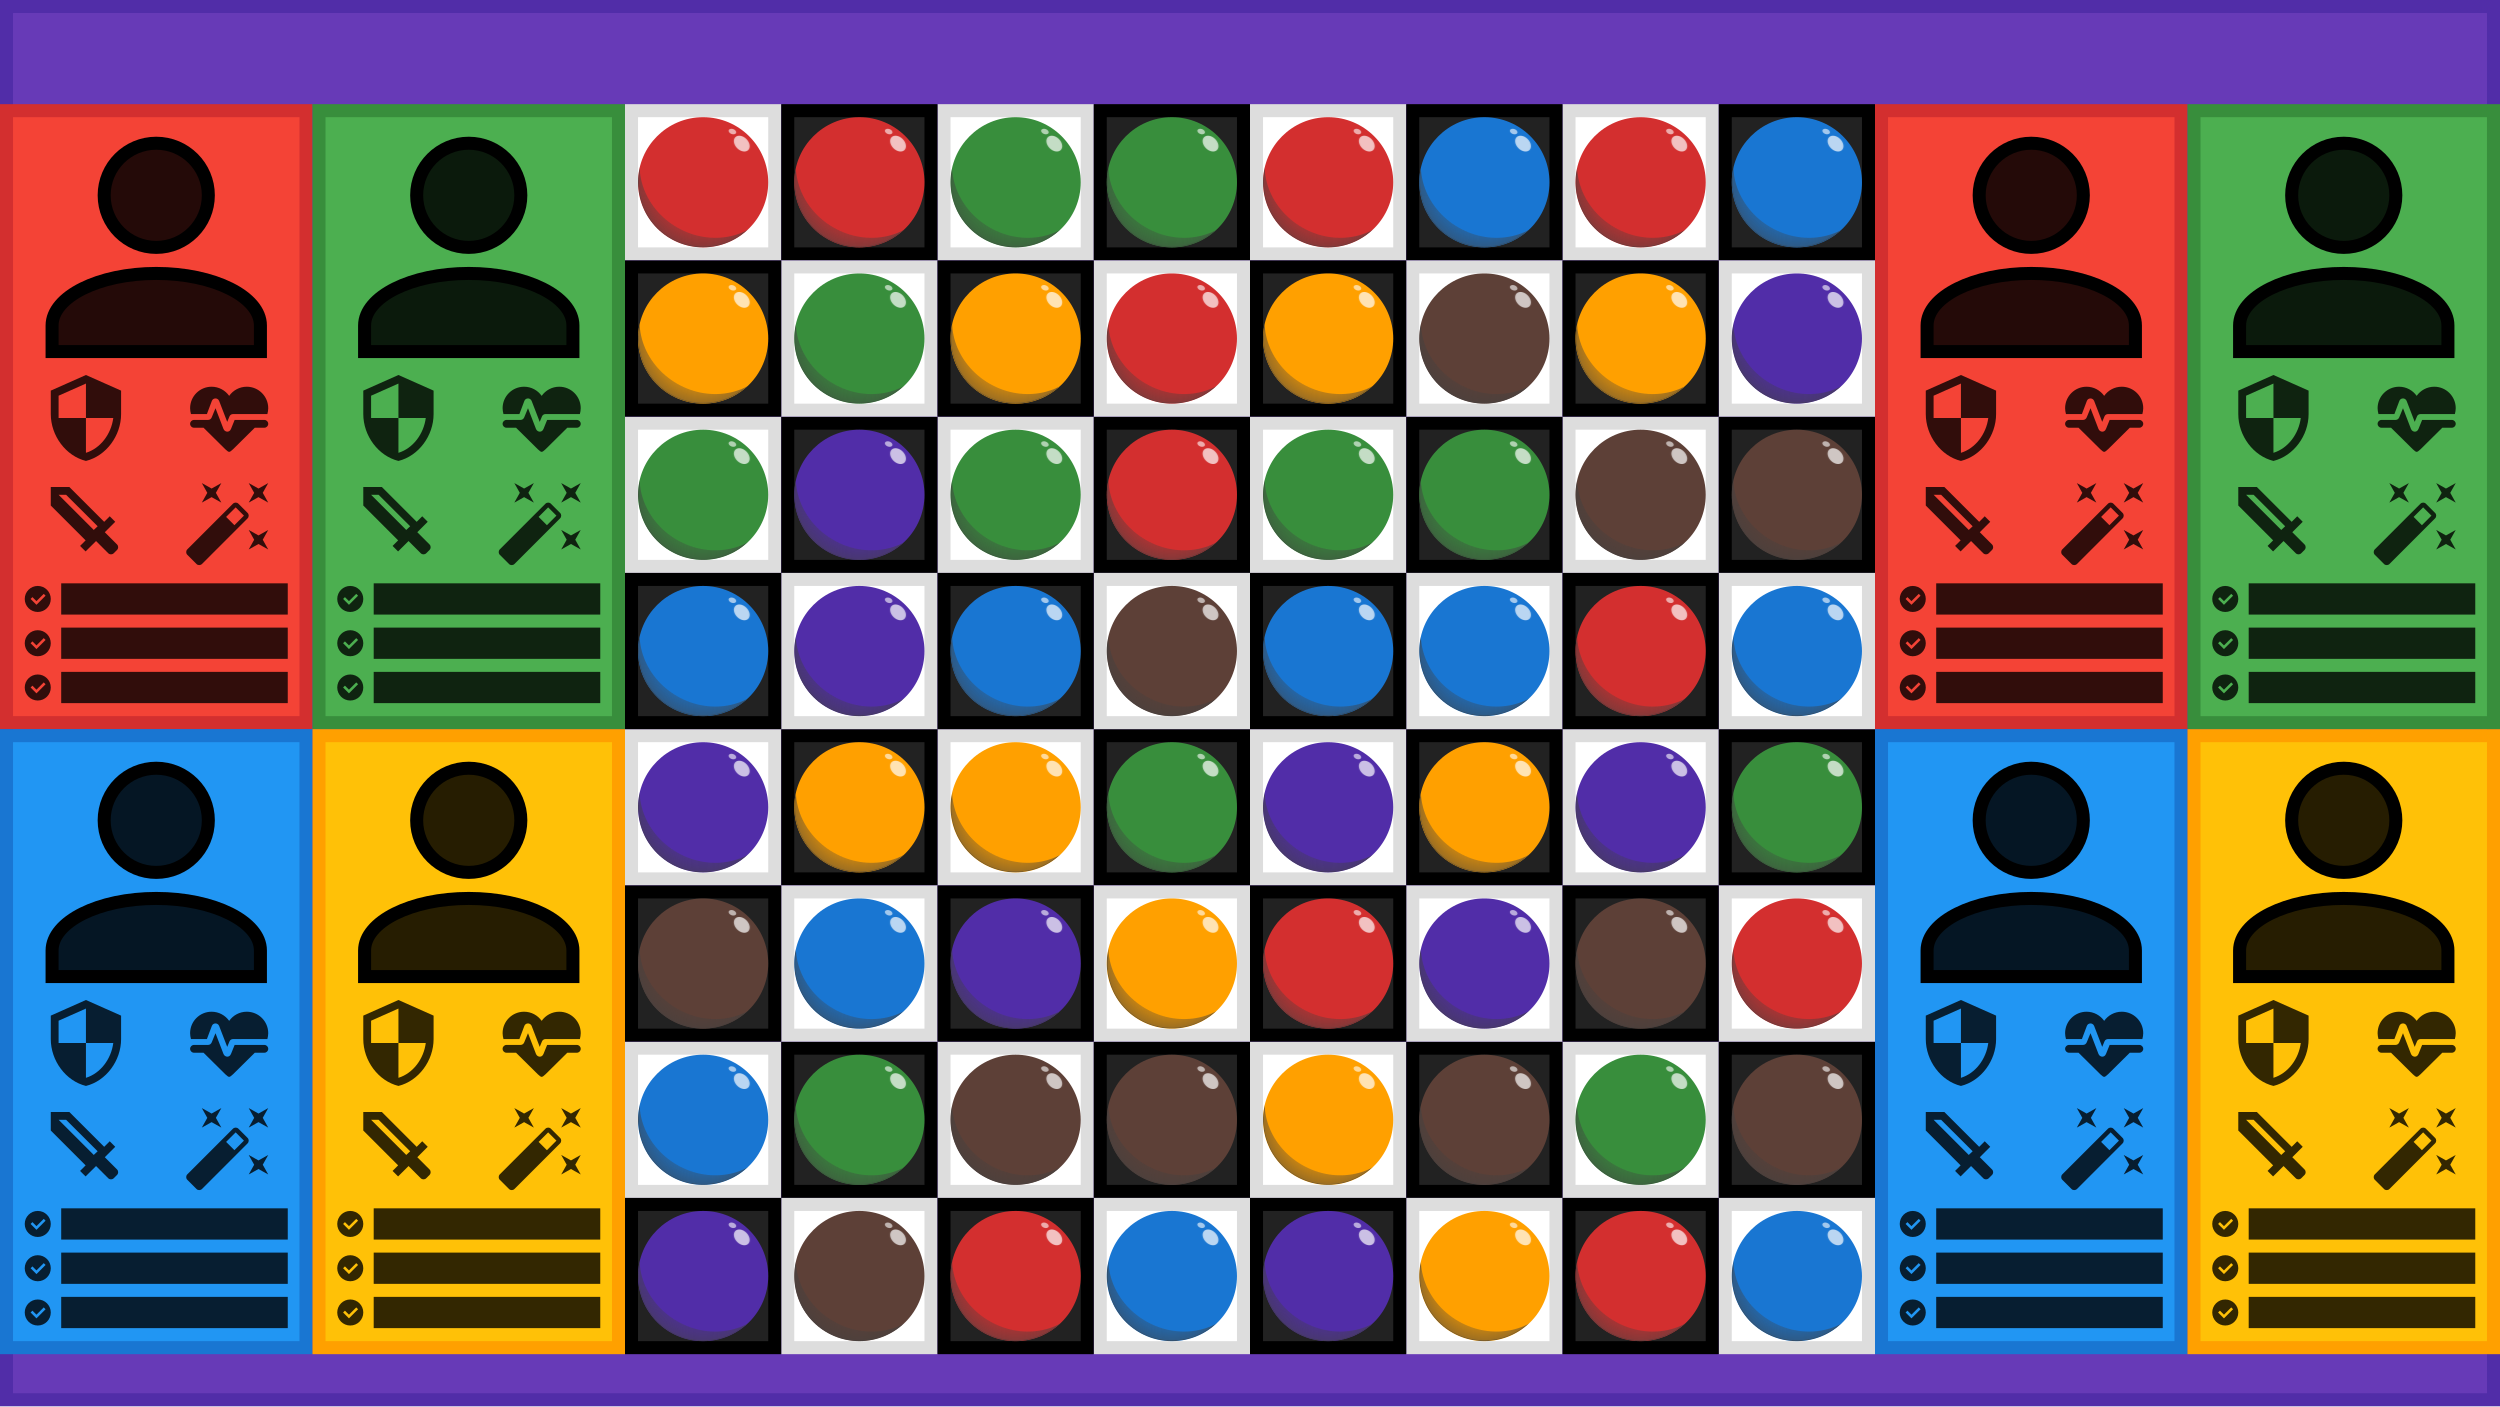
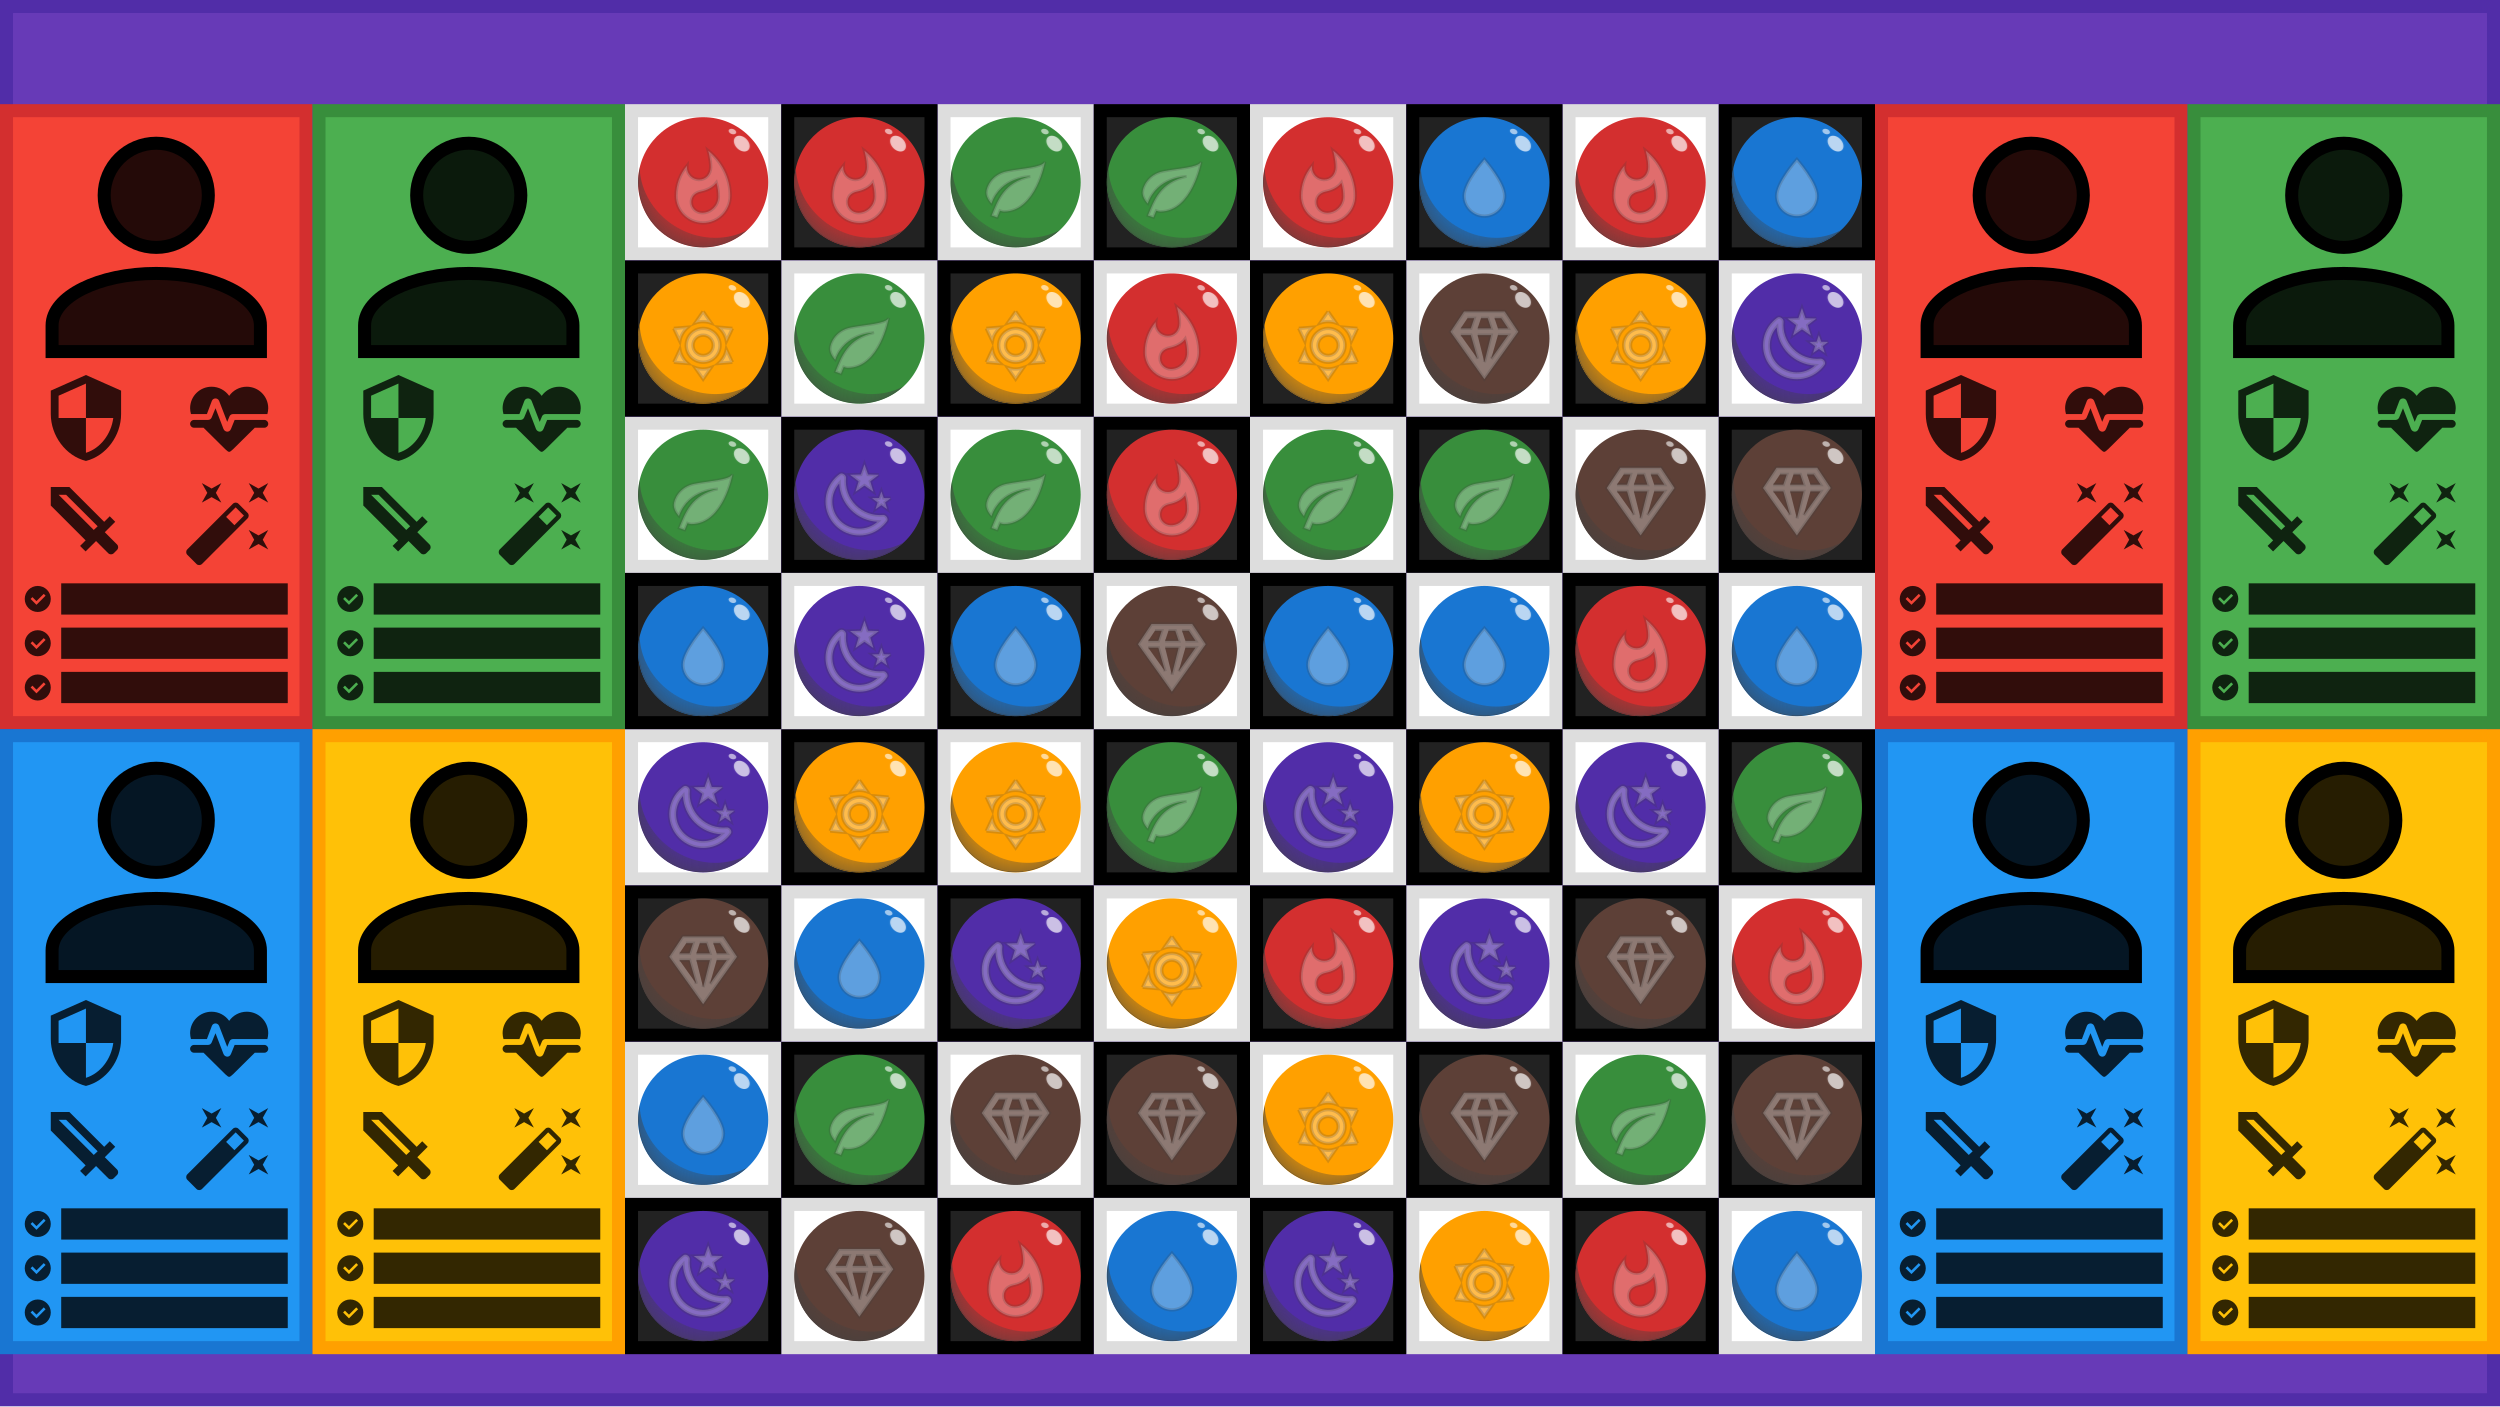
<svg xmlns="http://www.w3.org/2000/svg" xmlns:xlink="http://www.w3.org/1999/xlink" viewBox="0 0 1920 1080" width="1920" height="1080">
  <defs>
    <g id="bulletpoint" transform="translate(12,0)">
      <path fill="rgba(0,0,0,0.8)" stroke="none" d="M12,2A10,10 0 0,1 22,12A10,10 0 0,1 12,22A10,10 0 0,1 2,12A10,10 0 0,1 12,2M11,16.5L18,9.5L16.59,8.09L11,13.67L7.91,10.59L6.5,12L11,16.5Z" />
      <rect fill="rgba(0,0,0,0.8)" stroke="none" x="30" y="0" width="174" height="24" />
    </g>
    <g id="unit">
      <rect width="230" height="470" stroke-width="10" fill="inherit" stroke="inherit" />
      <path fill="rgba(0,0,0,0.85)" stroke="#000" transform="translate(-5, -15) scale(10)" d="M12,4A4,4 0 0,1 16,8A4,4 0 0,1 12,12A4,4 0 0,1 8,8A4,4 0 0,1 12,4M12,14C16.42,14 20,15.79 20,18V20H4V18C4,15.79 7.58,14 12,14Z" />
      <path fill="rgba(0,0,0,0.8)" stroke="none" transform="translate(25,200) scale(3)" d="M12,12H19C18.47,16.11 15.72,19.78 12,20.92V12H5V6.3L12,3.19M12,1L3,5V11C3,16.55 6.84,21.73 12,23C17.16,21.73 21,16.55 21,11V5L12,1Z" />
      <path fill="rgba(0,0,0,0.8)" stroke="none" transform="translate(135,200) scale(3)" d="M7.5,4A5.5,5.5 0 0,0 2,9.5C2,10 2.09,10.5 2.22,11H6.3L7.57,7.63C7.87,6.83 9.05,6.75 9.43,7.63L11.5,13L12.09,11.58C12.22,11.25 12.57,11 13,11H21.78C21.91,10.5 22,10 22,9.5A5.5,5.5 0 0,0 16.5,4C14.64,4 13,4.93 12,6.34C11,4.93 9.36,4 7.5,4V4M3,12.5A1,1 0 0,0 2,13.5A1,1 0 0,0 3,14.5H5.44L11,20C12,20.9 12,20.9 13,20L18.56,14.5H21A1,1 0 0,0 22,13.5A1,1 0 0,0 21,12.5H13.4L12.47,14.8C12.07,15.81 10.92,15.67 10.55,14.83L8.5,9.5L7.54,11.83C7.39,12.21 7.05,12.5 6.6,12.5H3Z" />
      <path fill="rgba(0,0,0,0.8)" stroke="none" transform="translate(25,280) scale(3)" d="M6.92,5H5L14,14L15,13.06M19.96,19.12L19.12,19.96C18.73,20.35 18.1,20.35 17.71,19.96L14.59,16.84L11.91,19.5L10.5,18.09L11.92,16.67L3,7.75V3H7.75L16.67,11.92L18.09,10.5L19.5,11.91L16.83,14.58L19.95,17.7C20.35,18.1 20.35,18.73 19.96,19.12Z" />
      <path fill="rgba(0,0,0,0.8)" stroke="none" transform="translate(135,280) scale(3)" d="M7.5,5.6L5,7L6.4,4.5L5,2L7.5,3.4L10,2L8.6,4.5L10,7L7.5,5.6M19.5,15.4L22,14L20.6,16.5L22,19L19.5,17.6L17,19L18.4,16.5L17,14L19.5,15.4M22,2L20.6,4.5L22,7L19.5,5.6L17,7L18.4,4.5L17,2L19.5,3.4L22,2M13.34,12.78L15.78,10.34L13.66,8.22L11.22,10.66L13.34,12.78M14.37,7.29L16.71,9.63C17.1,10 17.1,10.65 16.71,11.04L5.04,22.71C4.65,23.1 4,23.1 3.63,22.71L1.29,20.37C0.9,20 0.9,19.35 1.29,18.96L12.96,7.29C13.35,6.9 14,6.9 14.37,7.29Z" />
      <use xlink:href="#bulletpoint" transform="translate(0,363)" />
      <use xlink:href="#bulletpoint" transform="translate(0,397)" />
      <use xlink:href="#bulletpoint" transform="translate(0,431)" />
    </g>
    <g id="units">
      <use xlink:href="#unit" fill="#F44336" stroke="#D32F2F" x="5" y="5" />
      <use xlink:href="#unit" fill="#4CAF50" stroke="#388E3C" x="245" y="5" />
      <use xlink:href="#unit" fill="#2196F3" stroke="#1976D2" x="5" y="485" />
      <use xlink:href="#unit" fill="#FFC107" stroke="#FFA000" x="245" y="485" />
    </g>
    <rect id="sq" fill="#FFF" stroke="#DDD" stroke-width="10" width="110" height="110" />
    <rect id="sq-alt" fill="#222" stroke="#000" stroke-width="10" width="110" height="110" />
    <g id="row" transform="translate(5,5)">
      <use xlink:href="#sq" x="0" />
      <use xlink:href="#sq" x="240" />
      <use xlink:href="#sq" x="480" />
      <use xlink:href="#sq" x="720" />
      <use xlink:href="#sq-alt" x="120" />
      <use xlink:href="#sq-alt" x="360" />
      <use xlink:href="#sq-alt" x="600" />
      <use xlink:href="#sq-alt" x="840" />
    </g>
    <g id="row-alt">
      <use xlink:href="#row" transform="scale(-1,1) translate(-960,0)" />
    </g>
-     <radialGradient id="MyGradient" rx="35" ry="20">
+     <radialGradient id="orb-gradient" rx="35" ry="20">
      <stop offset="0" stop-color="rgba(64,64,64,0.0)" />
      <stop offset="0.5" stop-color="rgba(64,64,64,0.0)" />
      <stop offset="0.98" stop-color="rgba(64,64,64,0.5)" />
      <stop offset="1" stop-color="rgba(64,64,64,0.8)" />
    </radialGradient>
    <circle id="orb-circle" r="50" fill="inherit" cx="0" cy="0" />
    <mask id="bottom-glow-mask">
      <rect width="100%" height="100%" fill="#000" />
      <use xlink:href="#orb-circle" fill="#fff" />
      <ellipse cy="-10" rx="55" ry="50" fill="#000" />
    </mask>
    <filter id="blur" x="0" y="0">
      <feGaussianBlur in="SourceGraphic" stdDeviation="0.5" />
    </filter>
    <g id="orb">
      <use xlink:href="#orb-circle" />
-       <ellipse rx="50" ry="50" fill="url(#MyGradient)" mask="url(#bottom-glow-mask)" transform="rotate(30)" />
+       <ellipse rx="50" ry="50" fill="url(#orb-gradient)" mask="url(#bottom-glow-mask)" transform="rotate(30)" />
      <ellipse rx="5" ry="7" fill="rgba(255,255,255,0.7)" transform="rotate(-45) translate(42,0)" filter="url(#blur)" />
      <ellipse rx="2" ry="3" fill="rgba(255,255,255,0.6)" transform="rotate(-60) translate(45,0) rotate(-10)" filter="url(#blur)" />
+     </g>
+     <g id="orb-fire">
+       <use xlink:href="#orb" fill="#D32F2F" />
+       <path fill="rgba(255,255,255,0.3)" stroke="rgba(64,64,64,0.2)" transform="scale(2.6) translate(-12,-10)" d="M11.71,19C9.93,19 8.5,17.59 8.5,15.86C8.5,14.24 9.53,13.1 11.3,12.74C13.07,12.38 14.9,11.53 15.92,10.16C16.31,11.45 16.5,12.81 16.5,14.2C16.5,16.84 14.36,19 11.71,19M13.5,0.67C13.5,0.67 14.24,3.32 14.24,5.47C14.24,7.53 12.89,9.2 10.83,9.2C8.76,9.2 7.2,7.53 7.2,5.47L7.23,5.1C5.21,7.5 4,10.61 4,14A8,8 0 0,0 12,22A8,8 0 0,0 20,14C20,8.6 17.41,3.8 13.5,0.67Z" />
+     </g>
+     <g id="orb-wind">
+       <use xlink:href="#orb" fill="#FFA000" />
+       <path fill="rgba(255,255,255,0.3)" stroke="rgba(64,64,64,0.2)" transform="scale(2.6) translate(-12,-10)" d="M12,7A5,5 0 0,1 17,12A5,5 0 0,1 12,17A5,5 0 0,1 7,12A5,5 0 0,1 12,7M12,9A3,3 0 0,0 9,12A3,3 0 0,0 12,15A3,3 0 0,0 15,12A3,3 0 0,0 12,9M12,2L14.39,5.42C13.65,5.15 12.84,5 12,5C11.16,5 10.35,5.15 9.61,5.42L12,2M3.34,7L7.5,6.65C6.9,7.16 6.36,7.78 5.94,8.5C5.5,9.24 5.25,10 5.11,10.79L3.34,7M3.36,17L5.12,13.23C5.26,14 5.53,14.78 5.95,15.5C6.37,16.24 6.91,16.86 7.5,17.37L3.36,17M20.65,7L18.88,10.79C18.74,10 18.47,9.23 18.05,8.5C17.63,7.78 17.1,7.15 16.5,6.64L20.65,7M20.64,17L16.5,17.36C17.09,16.85 17.62,16.22 18.04,15.5C18.46,14.77 18.73,14 18.87,13.21L20.64,17M12,22L9.59,18.56C10.33,18.83 11.14,19 12,19C12.82,19 13.63,18.83 14.37,18.56L12,22Z" />
+     </g>
+     <g id="orb-nature">
+       <use xlink:href="#orb" fill="#388E3C" />
+       <path fill="rgba(255,255,255,0.3)" stroke="rgba(64,64,64,0.2)" transform="scale(2.25) translate(-12,-10)" d="M17,8C8,10 5.9,16.17 3.82,21.34L5.71,22L6.66,19.7C7.14,19.87 7.64,20 8,20C19,20 22,3 22,3C21,5 14,5.25 9,6.25C4,7.25 2,11.5 2,13.5C2,15.5 3.75,17.25 3.75,17.25C7,8 17,8 17,8Z" />
+     </g>
+     <g id="orb-water">
+       <use xlink:href="#orb" fill="#1976D2" />
+       <path fill="rgba(255,255,255,0.3)" stroke="rgba(64,64,64,0.2)" transform="scale(2.6) translate(-12,-10)" d="M12,20A6,6 0 0,1 6,14C6,10 12,3.25 12,3.25C12,3.25 18,10 18,14A6,6 0 0,1 12,20Z" />
+     </g>
+     <g id="orb-arcane">
+       <use xlink:href="#orb" fill="#512DA8" />
+       <path fill="rgba(255,255,255,0.3)" stroke="rgba(64,64,64,0.2)" transform="scale(2.6) translate(-12,-10)" d="M17.75,4.09L15.22,6.03L16.13,9.09L13.5,7.28L10.87,9.09L11.78,6.03L9.25,4.09L12.44,4L13.5,1L14.56,4L17.75,4.09M21.25,11L19.61,12.25L20.2,14.23L18.5,13.06L16.8,14.23L17.39,12.25L15.75,11L17.81,10.95L18.5,9L19.19,10.95L21.25,11M18.97,15.95C19.8,15.87 20.69,17.05 20.16,17.8C19.84,18.25 19.5,18.67 19.08,19.07C15.17,23 8.84,23 4.94,19.07C1.03,15.17 1.03,8.83 4.94,4.93C5.34,4.53 5.76,4.17 6.21,3.85C6.96,3.32 8.14,4.21 8.06,5.04C7.79,7.9 8.75,10.87 10.95,13.06C13.14,15.26 16.1,16.22 18.97,15.95M17.33,17.97C14.5,17.81 11.7,16.64 9.53,14.5C7.36,12.31 6.2,9.5 6.04,6.68C3.23,9.82 3.34,14.64 6.35,17.66C9.37,20.67 14.19,20.78 17.33,17.97Z" />
+     </g>
+     <g id="orb-stone">
+       <use xlink:href="#orb" fill="#5D4037" />
+       <path fill="rgba(255,255,255,0.3)" stroke="rgba(64,64,64,0.2)" transform="scale(2.6) translate(-12,-10)" d="M16,9H19L14,16M10,9H14L12,17M5,9H8L10,16M15,4H17L19,7H16M11,4H13L14,7H10M7,4H9L8,7H5M6,2L2,8L12,22L22,8L18,2H6Z" />
    </g>
  </defs>
  <rect fill="#673AB7" stroke="#512DA8" stroke-width="10" width="1910" height="1070" x="5" y="5" />
  <g transform="translate(0,80)">
    <g transform="translate(480,0)">
      <use xlink:href="#row" />
      <use xlink:href="#row" transform="translate(0,240)" />
      <use xlink:href="#row" transform="translate(0,480)" />
      <use xlink:href="#row" transform="translate(0,720)" />
      <use xlink:href="#row-alt" transform="translate(0,120)" />
      <use xlink:href="#row-alt" transform="translate(0,360)" />
      <use xlink:href="#row-alt" transform="translate(0,600)" />
      <use xlink:href="#row-alt" transform="translate(0,840)" />
-       <use xlink:href="#orb" x="60" y="60" fill="#D32F2F" />
-       <use xlink:href="#orb" x="60" y="180" fill="#FFA000" />
-       <use xlink:href="#orb" x="60" y="300" fill="#388E3C" />
-       <use xlink:href="#orb" x="60" y="420" fill="#1976D2" />
-       <use xlink:href="#orb" x="60" y="540" fill="#512DA8" />
-       <use xlink:href="#orb" x="60" y="660" fill="#5D4037" />
-       <use xlink:href="#orb" x="60" y="780" fill="#1976D2" />
-       <use xlink:href="#orb" x="60" y="900" fill="#512DA8" />
-       <use xlink:href="#orb" x="180" y="60" fill="#D32F2F" />
-       <use xlink:href="#orb" x="180" y="180" fill="#388E3C" />
-       <use xlink:href="#orb" x="180" y="300" fill="#512DA8" />
-       <use xlink:href="#orb" x="180" y="420" fill="#512DA8" />
-       <use xlink:href="#orb" x="180" y="540" fill="#FFA000" />
-       <use xlink:href="#orb" x="180" y="660" fill="#1976D2" />
-       <use xlink:href="#orb" x="180" y="780" fill="#388E3C" />
-       <use xlink:href="#orb" x="180" y="900" fill="#5D4037" />
-       <use xlink:href="#orb" x="300" y="60" fill="#388E3C" />
-       <use xlink:href="#orb" x="300" y="180" fill="#FFA000" />
-       <use xlink:href="#orb" x="300" y="300" fill="#388E3C" />
-       <use xlink:href="#orb" x="300" y="420" fill="#1976D2" />
-       <use xlink:href="#orb" x="300" y="540" fill="#FFA000" />
-       <use xlink:href="#orb" x="300" y="660" fill="#512DA8" />
-       <use xlink:href="#orb" x="300" y="780" fill="#5D4037" />
-       <use xlink:href="#orb" x="300" y="900" fill="#D32F2F" />
-       <use xlink:href="#orb" x="420" y="60" fill="#388E3C" />
-       <use xlink:href="#orb" x="420" y="180" fill="#D32F2F" />
-       <use xlink:href="#orb" x="420" y="300" fill="#D32F2F" />
-       <use xlink:href="#orb" x="420" y="420" fill="#5D4037" />
-       <use xlink:href="#orb" x="420" y="540" fill="#388E3C" />
-       <use xlink:href="#orb" x="420" y="660" fill="#FFA000" />
-       <use xlink:href="#orb" x="420" y="780" fill="#5D4037" />
-       <use xlink:href="#orb" x="420" y="900" fill="#1976D2" />
-       <use xlink:href="#orb" x="540" y="60" fill="#D32F2F" />
-       <use xlink:href="#orb" x="540" y="180" fill="#FFA000" />
-       <use xlink:href="#orb" x="540" y="300" fill="#388E3C" />
-       <use xlink:href="#orb" x="540" y="420" fill="#1976D2" />
-       <use xlink:href="#orb" x="540" y="540" fill="#512DA8" />
-       <use xlink:href="#orb" x="540" y="660" fill="#D32F2F" />
-       <use xlink:href="#orb" x="540" y="780" fill="#FFA000" />
-       <use xlink:href="#orb" x="540" y="900" fill="#512DA8" />
-       <use xlink:href="#orb" x="660" y="60" fill="#1976D2" />
-       <use xlink:href="#orb" x="660" y="180" fill="#5D4037" />
-       <use xlink:href="#orb" x="660" y="300" fill="#388E3C" />
-       <use xlink:href="#orb" x="660" y="420" fill="#1976D2" />
-       <use xlink:href="#orb" x="660" y="540" fill="#FFA000" />
-       <use xlink:href="#orb" x="660" y="660" fill="#512DA8" />
-       <use xlink:href="#orb" x="660" y="780" fill="#5D4037" />
-       <use xlink:href="#orb" x="660" y="900" fill="#FFA000" />
-       <use xlink:href="#orb" x="780" y="60" fill="#D32F2F" />
-       <use xlink:href="#orb" x="780" y="180" fill="#FFA000" />
-       <use xlink:href="#orb" x="780" y="300" fill="#5D4037" />
-       <use xlink:href="#orb" x="780" y="420" fill="#D32F2F" />
-       <use xlink:href="#orb" x="780" y="540" fill="#512DA8" />
-       <use xlink:href="#orb" x="780" y="660" fill="#5D4037" />
-       <use xlink:href="#orb" x="780" y="780" fill="#388E3C" />
-       <use xlink:href="#orb" x="780" y="900" fill="#D32F2F" />
-       <use xlink:href="#orb" x="900" y="60" fill="#1976D2" />
-       <use xlink:href="#orb" x="900" y="180" fill="#512DA8" />
-       <use xlink:href="#orb" x="900" y="300" fill="#5D4037" />
-       <use xlink:href="#orb" x="900" y="420" fill="#1976D2" />
-       <use xlink:href="#orb" x="900" y="540" fill="#388E3C" />
-       <use xlink:href="#orb" x="900" y="660" fill="#D32F2F" />
-       <use xlink:href="#orb" x="900" y="780" fill="#5D4037" />
-       <use xlink:href="#orb" x="900" y="900" fill="#1976D2" />
+       <use xlink:href="#orb-fire" x="60" y="60" />
+       <use xlink:href="#orb-wind" x="60" y="180" />
+       <use xlink:href="#orb-nature" x="60" y="300" />
+       <use xlink:href="#orb-water" x="60" y="420" />
+       <use xlink:href="#orb-arcane" x="60" y="540" />
+       <use xlink:href="#orb-stone" x="60" y="660" />
+       <use xlink:href="#orb-water" x="60" y="780" />
+       <use xlink:href="#orb-arcane" x="60" y="900" />
+       <use xlink:href="#orb-fire" x="180" y="60" />
+       <use xlink:href="#orb-nature" x="180" y="180" />
+       <use xlink:href="#orb-arcane" x="180" y="300" />
+       <use xlink:href="#orb-arcane" x="180" y="420" />
+       <use xlink:href="#orb-wind" x="180" y="540" />
+       <use xlink:href="#orb-water" x="180" y="660" />
+       <use xlink:href="#orb-nature" x="180" y="780" />
+       <use xlink:href="#orb-stone" x="180" y="900" />
+       <use xlink:href="#orb-nature" x="300" y="60" />
+       <use xlink:href="#orb-wind" x="300" y="180" />
+       <use xlink:href="#orb-nature" x="300" y="300" />
+       <use xlink:href="#orb-water" x="300" y="420" />
+       <use xlink:href="#orb-wind" x="300" y="540" />
+       <use xlink:href="#orb-arcane" x="300" y="660" />
+       <use xlink:href="#orb-stone" x="300" y="780" />
+       <use xlink:href="#orb-fire" x="300" y="900" />
+       <use xlink:href="#orb-nature" x="420" y="60" />
+       <use xlink:href="#orb-fire" x="420" y="180" />
+       <use xlink:href="#orb-fire" x="420" y="300" />
+       <use xlink:href="#orb-stone" x="420" y="420" />
+       <use xlink:href="#orb-nature" x="420" y="540" />
+       <use xlink:href="#orb-wind" x="420" y="660" />
+       <use xlink:href="#orb-stone" x="420" y="780" />
+       <use xlink:href="#orb-water" x="420" y="900" />
+       <use xlink:href="#orb-fire" x="540" y="60" />
+       <use xlink:href="#orb-wind" x="540" y="180" />
+       <use xlink:href="#orb-nature" x="540" y="300" />
+       <use xlink:href="#orb-water" x="540" y="420" />
+       <use xlink:href="#orb-arcane" x="540" y="540" />
+       <use xlink:href="#orb-fire" x="540" y="660" />
+       <use xlink:href="#orb-wind" x="540" y="780" />
+       <use xlink:href="#orb-arcane" x="540" y="900" />
+       <use xlink:href="#orb-water" x="660" y="60" />
+       <use xlink:href="#orb-stone" x="660" y="180" />
+       <use xlink:href="#orb-nature" x="660" y="300" />
+       <use xlink:href="#orb-water" x="660" y="420" />
+       <use xlink:href="#orb-wind" x="660" y="540" />
+       <use xlink:href="#orb-arcane" x="660" y="660" />
+       <use xlink:href="#orb-stone" x="660" y="780" />
+       <use xlink:href="#orb-wind" x="660" y="900" />
+       <use xlink:href="#orb-fire" x="780" y="60" />
+       <use xlink:href="#orb-wind" x="780" y="180" />
+       <use xlink:href="#orb-stone" x="780" y="300" />
+       <use xlink:href="#orb-fire" x="780" y="420" />
+       <use xlink:href="#orb-arcane" x="780" y="540" />
+       <use xlink:href="#orb-stone" x="780" y="660" />
+       <use xlink:href="#orb-nature" x="780" y="780" />
+       <use xlink:href="#orb-fire" x="780" y="900" />
+       <use xlink:href="#orb-water" x="900" y="60" />
+       <use xlink:href="#orb-arcane" x="900" y="180" />
+       <use xlink:href="#orb-stone" x="900" y="300" />
+       <use xlink:href="#orb-water" x="900" y="420" />
+       <use xlink:href="#orb-nature" x="900" y="540" />
+       <use xlink:href="#orb-fire" x="900" y="660" />
+       <use xlink:href="#orb-stone" x="900" y="780" />
+       <use xlink:href="#orb-water" x="900" y="900" />
    </g>
    <use xlink:href="#units" />
    <use xlink:href="#units" x="1440" />
  </g>
</svg>
